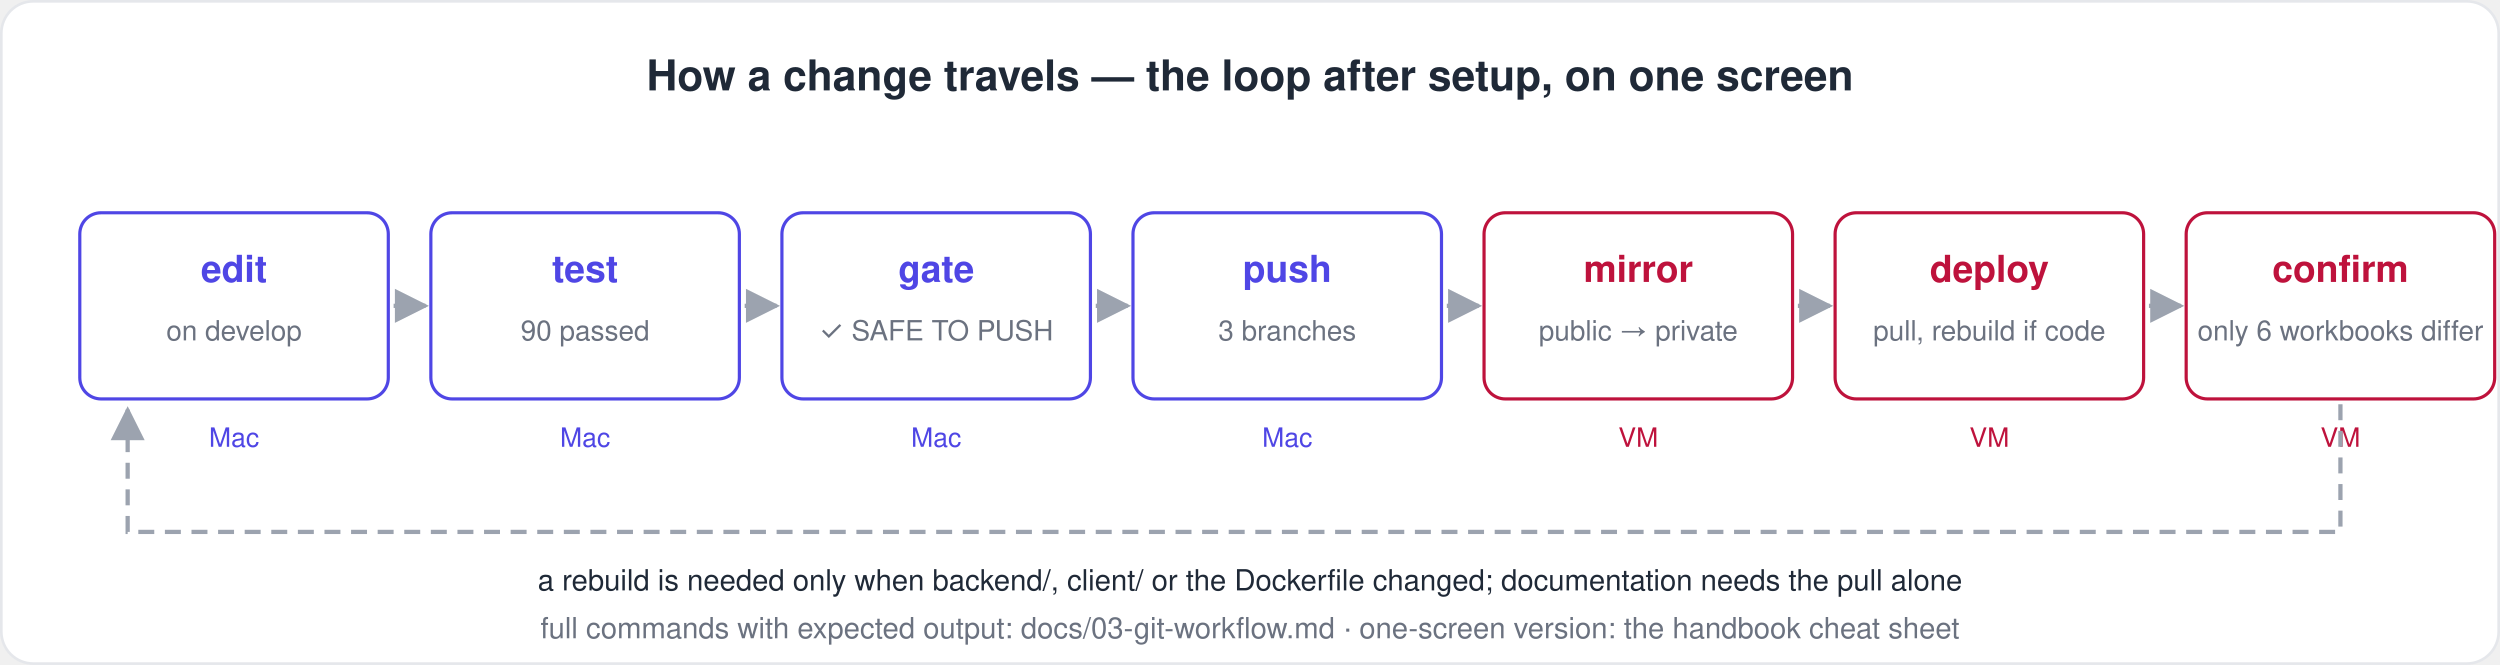
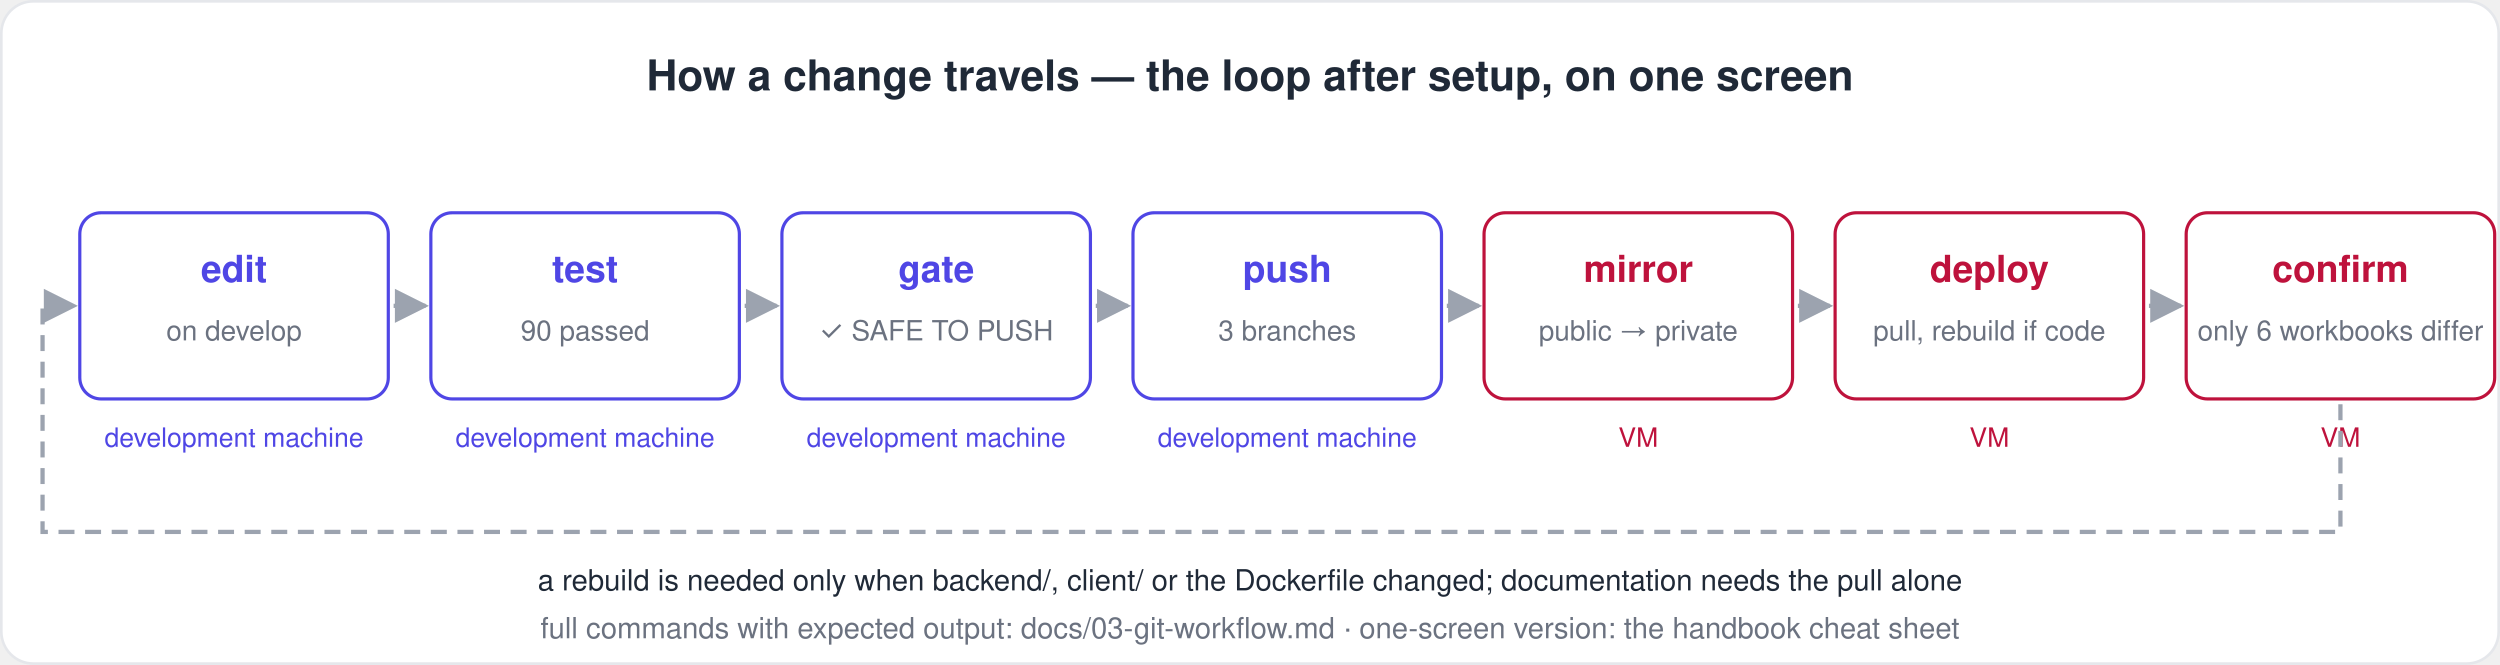
- <svg xmlns="http://www.w3.org/2000/svg" viewBox="0 0 940 250" width="940" height="250" role="img" aria-label="Seven steps: edit, test, gate, push on the Mac; mirror, deploy, confirm on the VM; then back to edit" font-family="-apple-system,Segoe UI,Helvetica,Arial,sans-serif">
+ <svg xmlns="http://www.w3.org/2000/svg" viewBox="0 0 940 250" width="940" height="250" role="img" aria-label="Seven steps: edit, test, gate, push on the development machine; mirror, deploy, confirm on the VM; then back to edit" font-family="-apple-system,Segoe UI,Helvetica,Arial,sans-serif">
  <rect x="0.5" y="0.5" width="939" height="249" rx="12" fill="#ffffff" stroke="#e5e7eb" />
  <defs>
    <marker id="arrow" viewBox="0 0 10 10" refX="9" refY="5" markerWidth="8" markerHeight="8" orient="auto-start-reverse">
      <path d="M 0 0 L 10 5 L 0 10 z" fill="#9ca3af" />
    </marker>
  </defs>
  <text x="470.0" y="34" font-size="16" fill="#1f2937" text-anchor="middle" font-weight="bold">How a change travels — the loop after setup, on one screen</text>
  <rect x="30" y="80" width="116" height="70" rx="8" fill="#ffffff" stroke="#4f46e5" stroke-width="1.2" />
  <text x="88" y="106" font-size="14" fill="#4f46e5" text-anchor="middle" font-weight="bold">edit</text>
  <text x="88" y="128" font-size="10.5" fill="#6b7280" text-anchor="middle" font-weight="normal">on develop</text>
-   <text x="88" y="168" font-size="10" fill="#4f46e5" text-anchor="middle" font-weight="normal">Mac</text>
+   <text x="88" y="168" font-size="10" fill="#4f46e5" text-anchor="middle" font-weight="normal">development machine</text>
  <line x1="148" y1="115" x2="160" y2="115" stroke="#9ca3af" stroke-width="1.6" marker-end="url(#arrow)" />
  <rect x="162" y="80" width="116" height="70" rx="8" fill="#ffffff" stroke="#4f46e5" stroke-width="1.2" />
  <text x="220" y="106" font-size="14" fill="#4f46e5" text-anchor="middle" font-weight="bold">test</text>
  <text x="220" y="128" font-size="10.5" fill="#6b7280" text-anchor="middle" font-weight="normal">90 passed</text>
-   <text x="220" y="168" font-size="10" fill="#4f46e5" text-anchor="middle" font-weight="normal">Mac</text>
+   <text x="220" y="168" font-size="10" fill="#4f46e5" text-anchor="middle" font-weight="normal">development machine</text>
  <line x1="280" y1="115" x2="292" y2="115" stroke="#9ca3af" stroke-width="1.6" marker-end="url(#arrow)" />
  <rect x="294" y="80" width="116" height="70" rx="8" fill="#ffffff" stroke="#4f46e5" stroke-width="1.2" />
  <text x="352" y="106" font-size="14" fill="#4f46e5" text-anchor="middle" font-weight="bold">gate</text>
  <text x="352" y="128" font-size="10.5" fill="#6b7280" text-anchor="middle" font-weight="normal">✓ SAFE TO PUSH</text>
-   <text x="352" y="168" font-size="10" fill="#4f46e5" text-anchor="middle" font-weight="normal">Mac</text>
+   <text x="352" y="168" font-size="10" fill="#4f46e5" text-anchor="middle" font-weight="normal">development machine</text>
  <line x1="412" y1="115" x2="424" y2="115" stroke="#9ca3af" stroke-width="1.6" marker-end="url(#arrow)" />
  <rect x="426" y="80" width="116" height="70" rx="8" fill="#ffffff" stroke="#4f46e5" stroke-width="1.2" />
  <text x="484" y="106" font-size="14" fill="#4f46e5" text-anchor="middle" font-weight="bold">push</text>
  <text x="484" y="128" font-size="10.5" fill="#6b7280" text-anchor="middle" font-weight="normal">3 branches</text>
-   <text x="484" y="168" font-size="10" fill="#4f46e5" text-anchor="middle" font-weight="normal">Mac</text>
+   <text x="484" y="168" font-size="10" fill="#4f46e5" text-anchor="middle" font-weight="normal">development machine</text>
  <line x1="544" y1="115" x2="556" y2="115" stroke="#9ca3af" stroke-width="1.6" marker-end="url(#arrow)" />
  <rect x="558" y="80" width="116" height="70" rx="8" fill="#ffffff" stroke="#be123c" stroke-width="1.2" />
  <text x="616" y="106" font-size="14" fill="#be123c" text-anchor="middle" font-weight="bold">mirror</text>
  <text x="616" y="128" font-size="10.5" fill="#6b7280" text-anchor="middle" font-weight="normal">public → private</text>
  <text x="616" y="168" font-size="10" fill="#be123c" text-anchor="middle" font-weight="normal">VM</text>
  <line x1="676" y1="115" x2="688" y2="115" stroke="#9ca3af" stroke-width="1.6" marker-end="url(#arrow)" />
  <rect x="690" y="80" width="116" height="70" rx="8" fill="#ffffff" stroke="#be123c" stroke-width="1.2" />
  <text x="748" y="106" font-size="14" fill="#be123c" text-anchor="middle" font-weight="bold">deploy</text>
  <text x="748" y="128" font-size="10.5" fill="#6b7280" text-anchor="middle" font-weight="normal">pull, rebuild if code</text>
  <text x="748" y="168" font-size="10" fill="#be123c" text-anchor="middle" font-weight="normal">VM</text>
  <line x1="808" y1="115" x2="820" y2="115" stroke="#9ca3af" stroke-width="1.6" marker-end="url(#arrow)" />
  <rect x="822" y="80" width="116" height="70" rx="8" fill="#ffffff" stroke="#be123c" stroke-width="1.2" />
  <text x="880" y="106" font-size="14" fill="#be123c" text-anchor="middle" font-weight="bold">confirm</text>
  <text x="880" y="128" font-size="10.5" fill="#6b7280" text-anchor="middle" font-weight="normal">only 6 workbooks differ</text>
  <text x="880" y="168" font-size="10" fill="#be123c" text-anchor="middle" font-weight="normal">VM</text>
-   <path d="M 880 152 L 880 200 L 48 200 L 48 154" fill="none" stroke="#9ca3af" stroke-width="1.6" marker-end="url(#arrow)" stroke-dasharray="6 4" />
+   <path d="M 880 152 L 880 200 L 16 200 L 16 115 L 28 115" fill="none" stroke="#9ca3af" stroke-width="1.6" marker-end="url(#arrow)" stroke-dasharray="6 4" />
  <text x="470.0" y="222" font-size="11" fill="#1f2937" text-anchor="middle" font-weight="normal">a rebuild is needed only when backend/, client/ or the Dockerfile changed; documentation needs the pull alone</text>
  <text x="470.0" y="240" font-size="11" fill="#6b7280" text-anchor="middle" font-weight="normal">full commands with expected output: docs/03-git-workflow.md · one-screen version: the handbook cheat sheet</text>
</svg>
